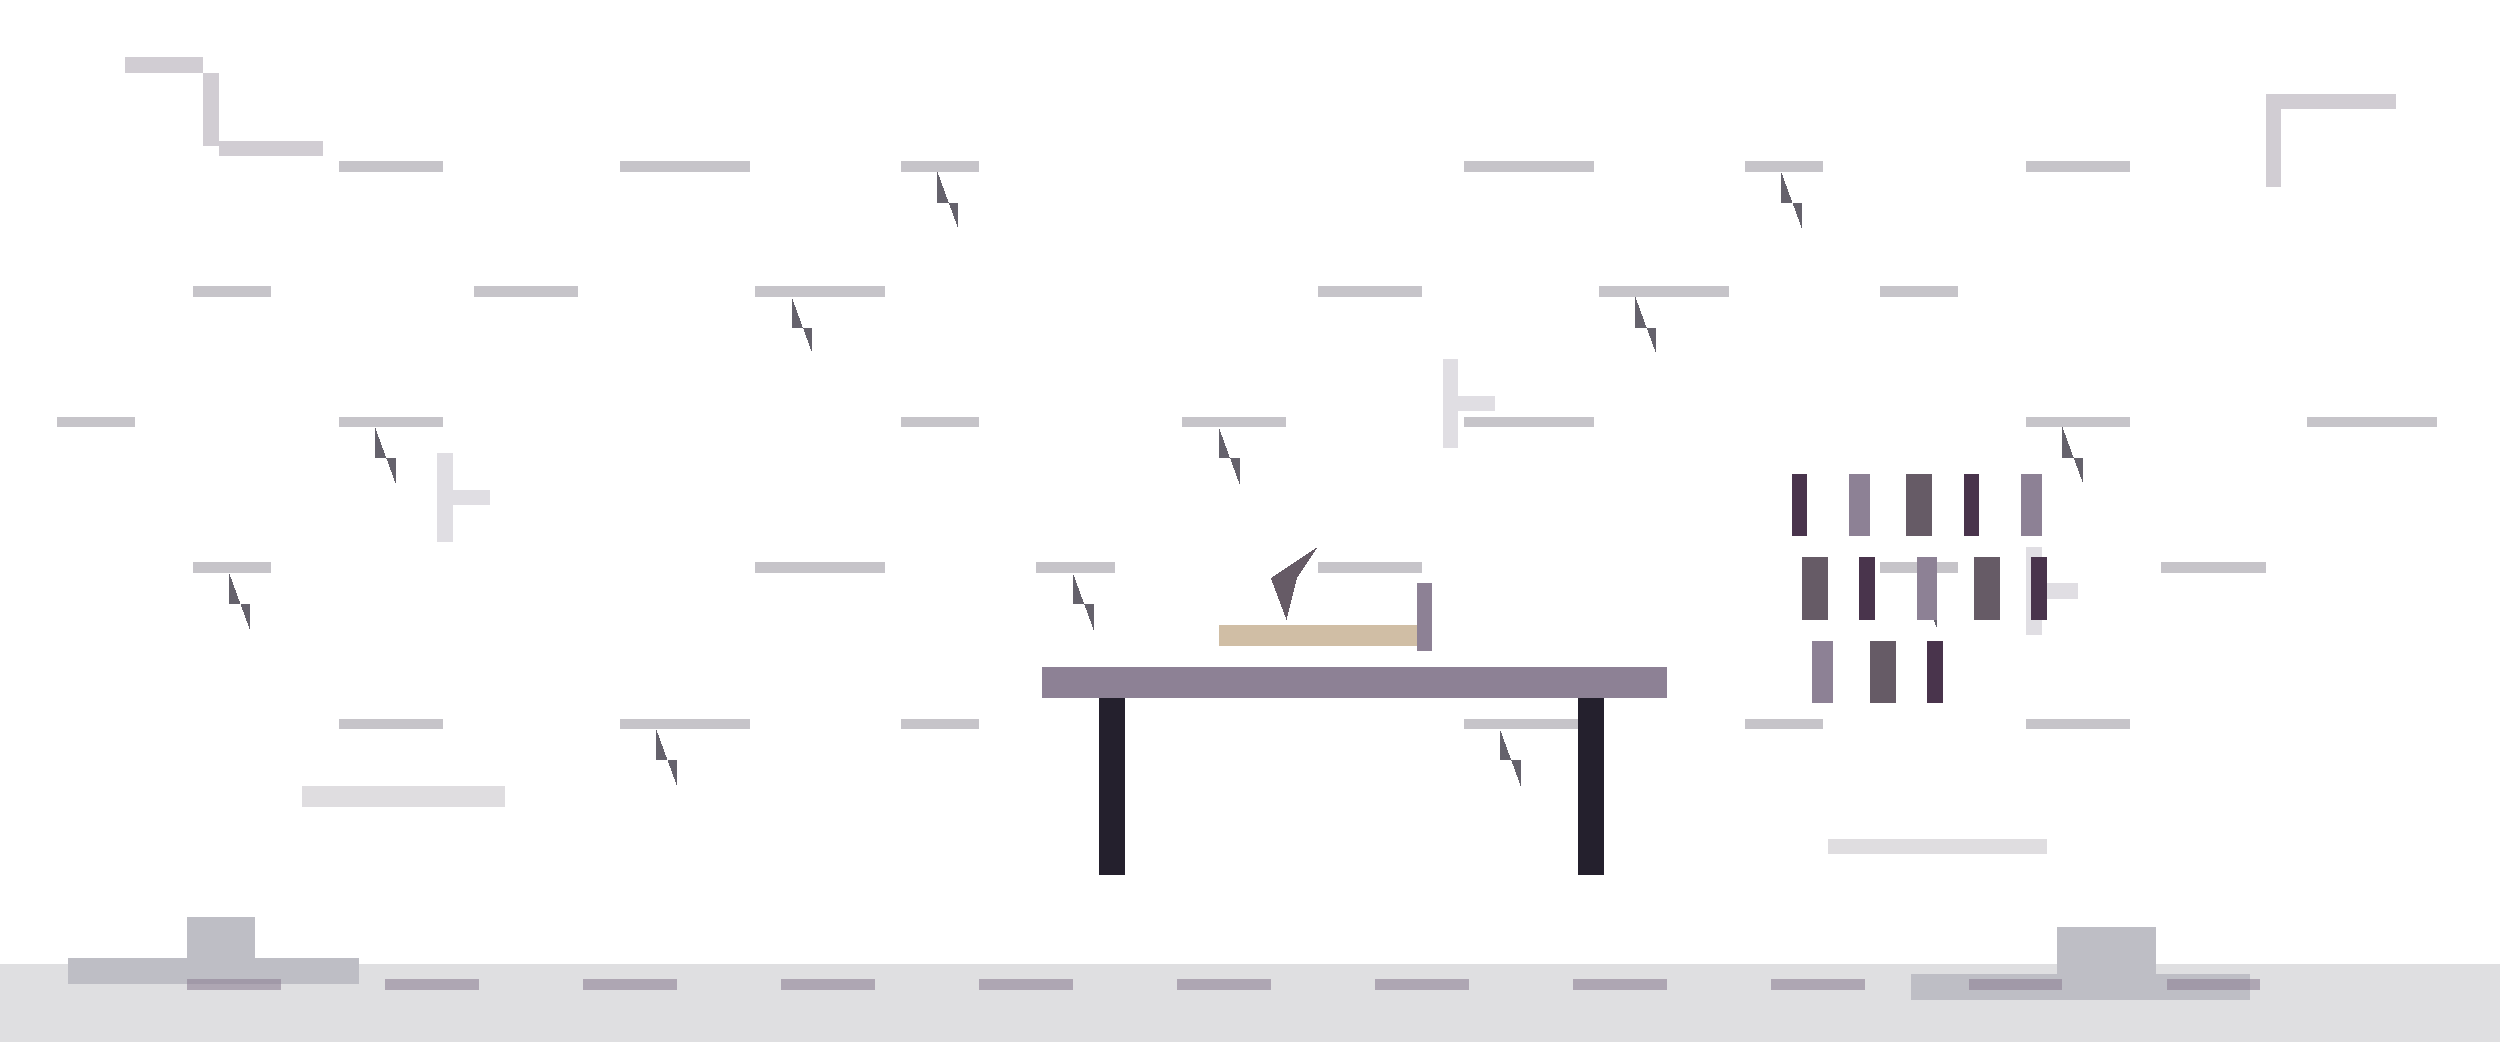
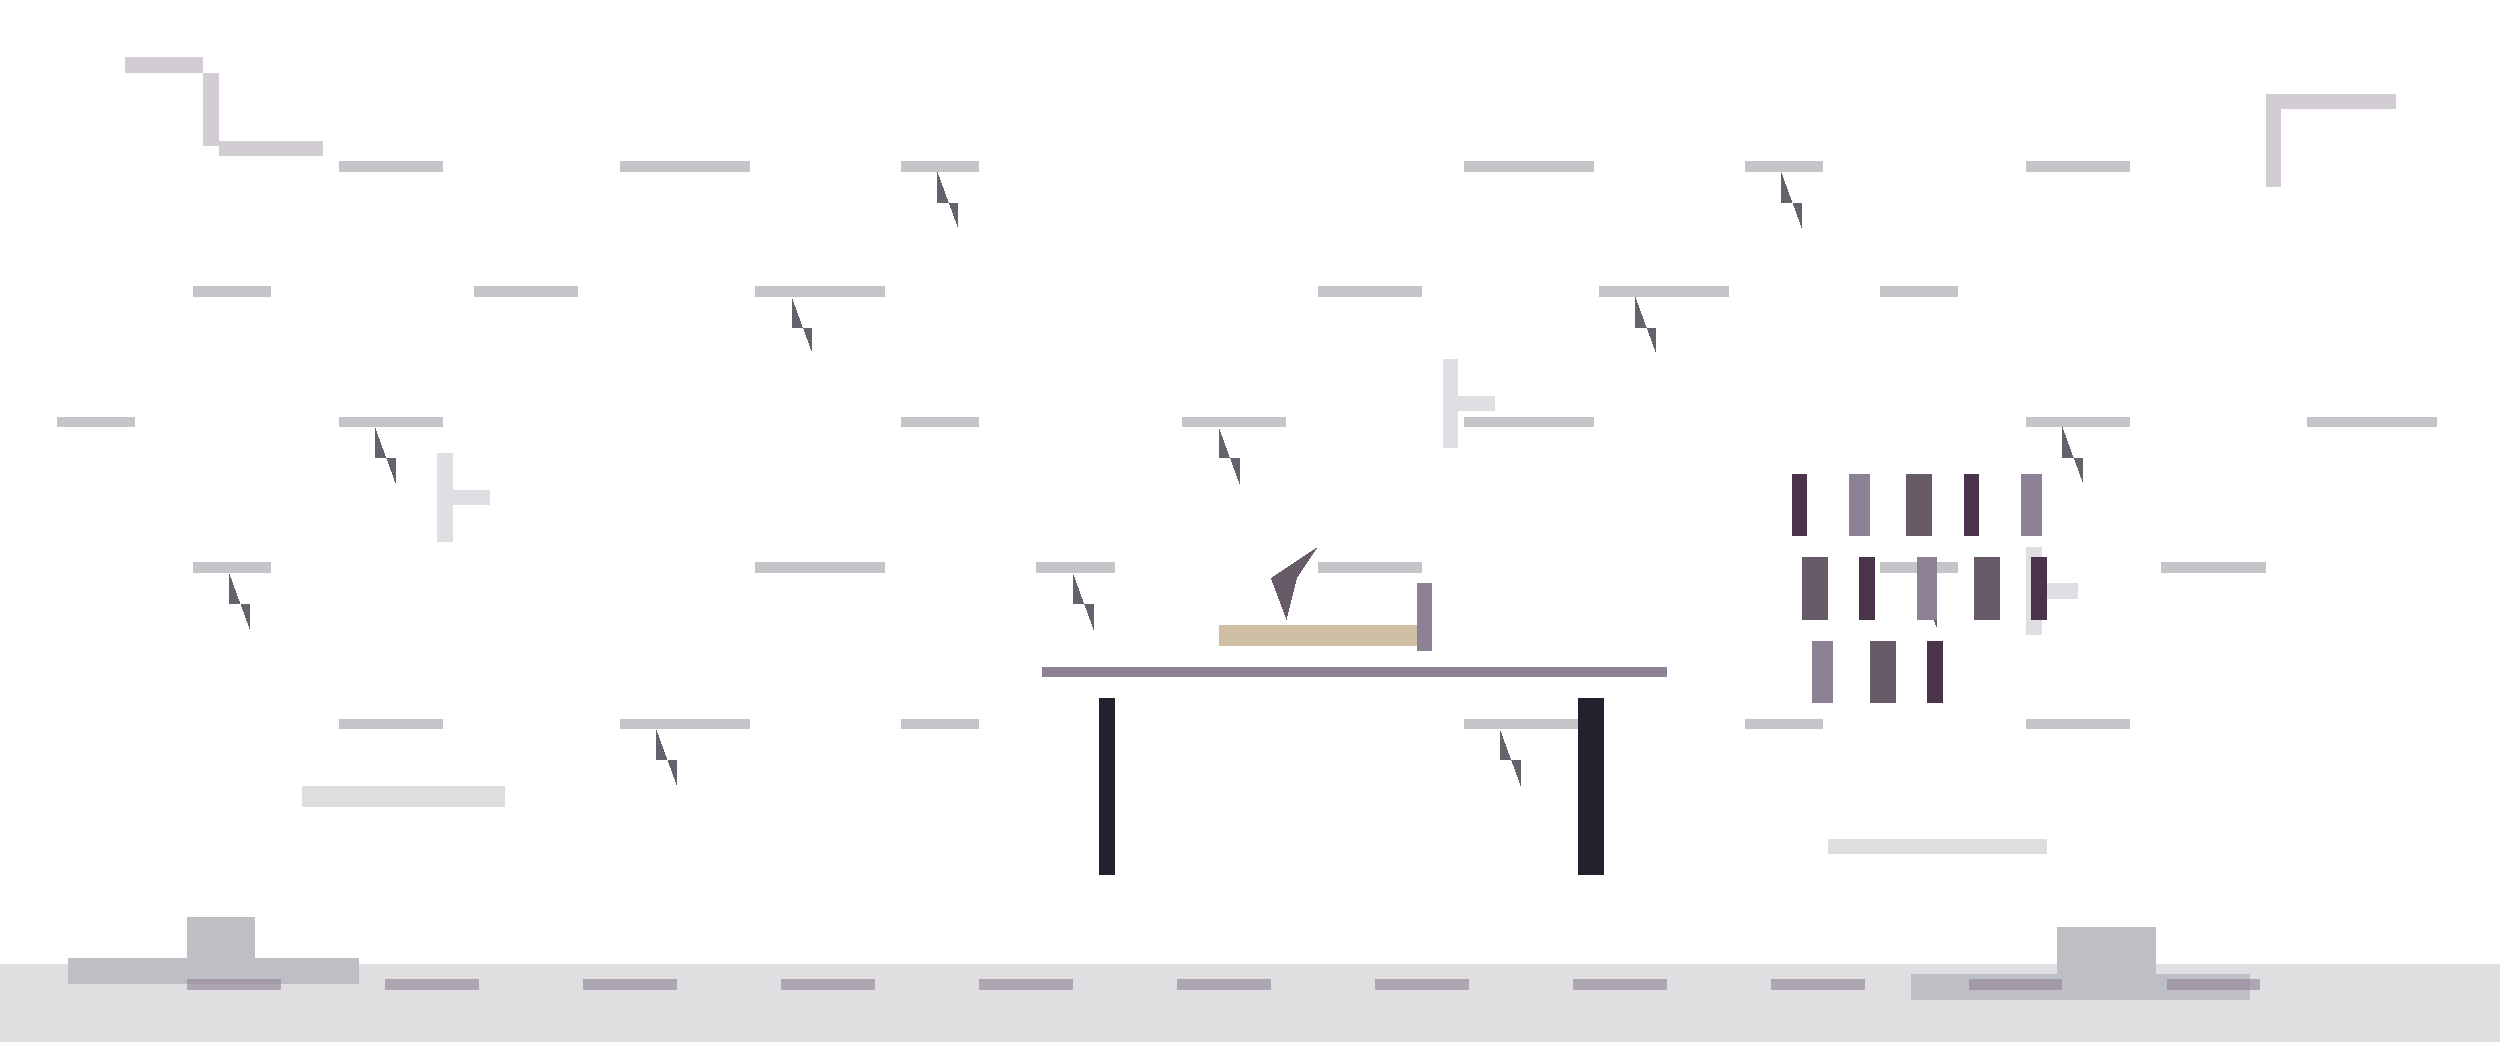
<svg xmlns="http://www.w3.org/2000/svg" viewBox="0 0 480 200" shape-rendering="crispEdges">
  <g opacity=".35">
    <rect x="0" y="185" width="480" height="15" fill="#11121d" opacity=".38" />
    <path d="M13 184h23v-8h13v8h20v5H13zM367 187h28v-9h19v9h18v5h-65z" fill="#454459" />
    <path d="M24 11h15v3H24zM39 14h3v14h-3zM42 27h20v3H42zM435 18h25v3h-25zM435 21h3v15h-3z" fill="#7a7180" />
    <rect x="58" y="151" width="39" height="4" fill="#7a7180" opacity=".7" />
    <rect x="351" y="161" width="42" height="3" fill="#7a7180" opacity=".7" />
    <path d="M84 87h3v7h7v3h-7v7h-3z" fill="#777082" opacity=".65" />
    <path d="M389 105h3v7h7v3h-7v7h-3z" fill="#777082" opacity=".65" />
    <path d="M277 69h3v7h7v3h-7v7h-3z" fill="#777082" opacity=".65" />
  </g>
  <rect x="65" y="31" width="20" height="2" fill="#575262" opacity=".34" />
  <rect x="119" y="31" width="25" height="2" fill="#575262" opacity=".34" />
  <rect x="173" y="31" width="15" height="2" fill="#575262" opacity=".34" />
  <path d="M180 33v6h4v5" fill="#24202d" opacity=".7" />
  <rect x="281" y="31" width="25" height="2" fill="#575262" opacity=".34" />
  <rect x="335" y="31" width="15" height="2" fill="#575262" opacity=".34" />
  <path d="M342 33v6h4v5" fill="#24202d" opacity=".7" />
  <rect x="389" y="31" width="20" height="2" fill="#575262" opacity=".34" />
  <rect x="37" y="55" width="15" height="2" fill="#575262" opacity=".34" />
  <rect x="91" y="55" width="20" height="2" fill="#575262" opacity=".34" />
  <rect x="145" y="55" width="25" height="2" fill="#575262" opacity=".34" />
  <path d="M152 57v6h4v5" fill="#24202d" opacity=".7" />
  <rect x="253" y="55" width="20" height="2" fill="#575262" opacity=".34" />
  <rect x="307" y="55" width="25" height="2" fill="#575262" opacity=".34" />
  <path d="M314 57v6h4v5" fill="#24202d" opacity=".7" />
  <rect x="361" y="55" width="15" height="2" fill="#575262" opacity=".34" />
  <rect x="11" y="80" width="15" height="2" fill="#575262" opacity=".34" />
  <rect x="65" y="80" width="20" height="2" fill="#575262" opacity=".34" />
  <path d="M72 82v6h4v5" fill="#24202d" opacity=".7" />
  <rect x="173" y="80" width="15" height="2" fill="#575262" opacity=".34" />
  <rect x="227" y="80" width="20" height="2" fill="#575262" opacity=".34" />
  <path d="M234 82v6h4v5" fill="#24202d" opacity=".7" />
  <rect x="281" y="80" width="25" height="2" fill="#575262" opacity=".34" />
  <rect x="389" y="80" width="20" height="2" fill="#575262" opacity=".34" />
  <path d="M396 82v6h4v5" fill="#24202d" opacity=".7" />
  <rect x="443" y="80" width="25" height="2" fill="#575262" opacity=".34" />
  <rect x="37" y="108" width="15" height="2" fill="#575262" opacity=".34" />
  <path d="M44 110v6h4v5" fill="#24202d" opacity=".7" />
  <rect x="145" y="108" width="25" height="2" fill="#575262" opacity=".34" />
  <rect x="199" y="108" width="15" height="2" fill="#575262" opacity=".34" />
  <path d="M206 110v6h4v5" fill="#24202d" opacity=".7" />
  <rect x="253" y="108" width="20" height="2" fill="#575262" opacity=".34" />
  <rect x="361" y="108" width="15" height="2" fill="#575262" opacity=".34" />
  <path d="M368 110v6h4v5" fill="#24202d" opacity=".7" />
  <rect x="415" y="108" width="20" height="2" fill="#575262" opacity=".34" />
  <rect x="65" y="138" width="20" height="2" fill="#575262" opacity=".34" />
  <rect x="119" y="138" width="25" height="2" fill="#575262" opacity=".34" />
  <path d="M126 140v6h4v5" fill="#24202d" opacity=".7" />
  <rect x="173" y="138" width="15" height="2" fill="#575262" opacity=".34" />
  <rect x="281" y="138" width="25" height="2" fill="#575262" opacity=".34" />
  <path d="M288 140v6h4v5" fill="#24202d" opacity=".7" />
  <rect x="335" y="138" width="15" height="2" fill="#575262" opacity=".34" />
  <rect x="389" y="138" width="20" height="2" fill="#575262" opacity=".34" />
  <rect x="36" y="188" width="18" height="2" fill="#8d8195" opacity=".6" />
  <rect x="74" y="188" width="18" height="2" fill="#8d8195" opacity=".6" />
  <rect x="112" y="188" width="18" height="2" fill="#8d8195" opacity=".6" />
  <rect x="150" y="188" width="18" height="2" fill="#8d8195" opacity=".6" />
  <rect x="188" y="188" width="18" height="2" fill="#8d8195" opacity=".6" />
  <rect x="226" y="188" width="18" height="2" fill="#8d8195" opacity=".6" />
  <rect x="264" y="188" width="18" height="2" fill="#8d8195" opacity=".6" />
  <rect x="302" y="188" width="18" height="2" fill="#8d8195" opacity=".6" />
  <rect x="340" y="188" width="18" height="2" fill="#8d8195" opacity=".6" />
  <rect x="378" y="188" width="18" height="2" fill="#8d8195" opacity=".6" />
  <rect x="416" y="188" width="18" height="2" fill="#8d8195" opacity=".6" />
-   <rect x="200" y="128" width="120" height="6" fill="#8d8195" />
-   <rect x="211" y="134" width="5" height="34" fill="#24202d" />
+   <rect x="200" y="128" width="120" height="2" fill="#8d8195" />
+   <rect x="211" y="134" width="3" height="34" fill="#24202d" />
  <rect x="303" y="134" width="5" height="34" fill="#24202d" />
  <rect x="234" y="120" width="41" height="4" fill="#d0bea5" />
  <path d="M244 111l3 8 2-8 4-6z" fill="#665b66" />
  <rect x="272" y="112" width="3" height="13" fill="#8d8195" />
  <rect x="344" y="91" width="3" height="12" fill="#49344c" />
  <rect x="355" y="91" width="4" height="12" fill="#8d8195" />
  <rect x="366" y="91" width="5" height="12" fill="#665b66" />
  <rect x="377" y="91" width="3" height="12" fill="#49344c" />
  <rect x="388" y="91" width="4" height="12" fill="#8d8195" />
  <rect x="346" y="107" width="5" height="12" fill="#665b66" />
  <rect x="357" y="107" width="3" height="12" fill="#49344c" />
  <rect x="368" y="107" width="4" height="12" fill="#8d8195" />
  <rect x="379" y="107" width="5" height="12" fill="#665b66" />
  <rect x="390" y="107" width="3" height="12" fill="#49344c" />
  <rect x="348" y="123" width="4" height="12" fill="#8d8195" />
  <rect x="359" y="123" width="5" height="12" fill="#665b66" />
  <rect x="370" y="123" width="3" height="12" fill="#49344c" />
</svg>
